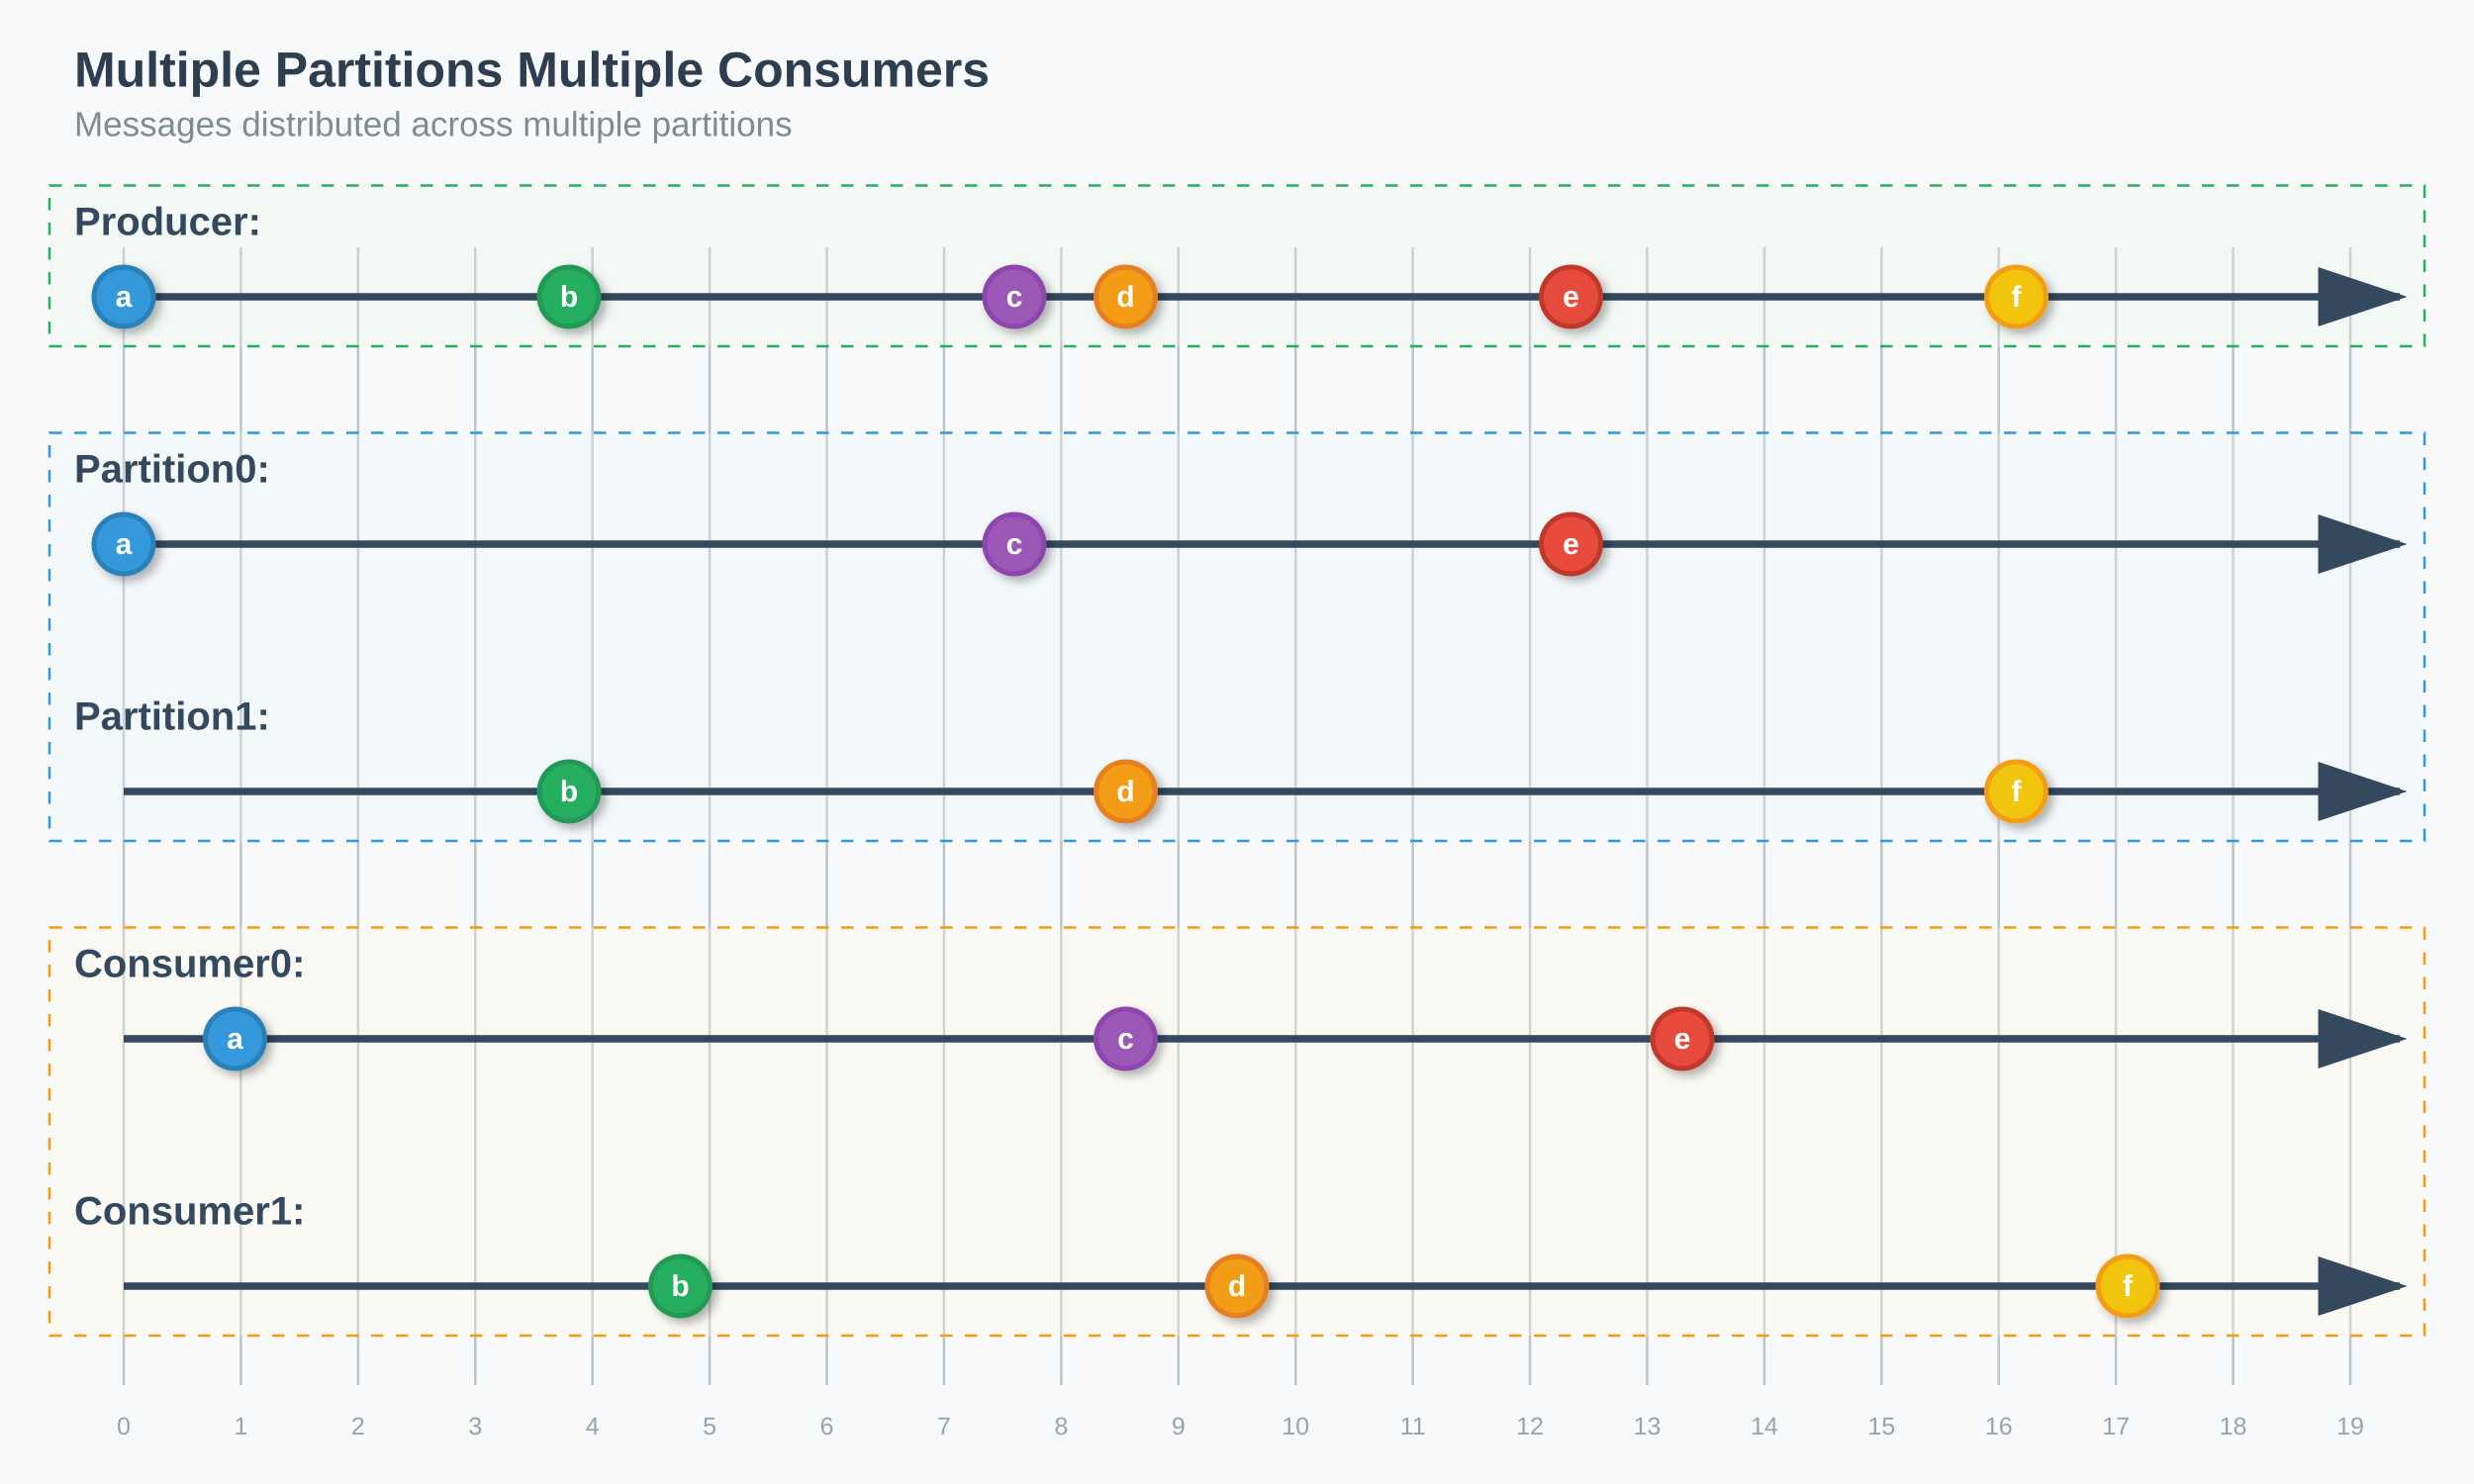
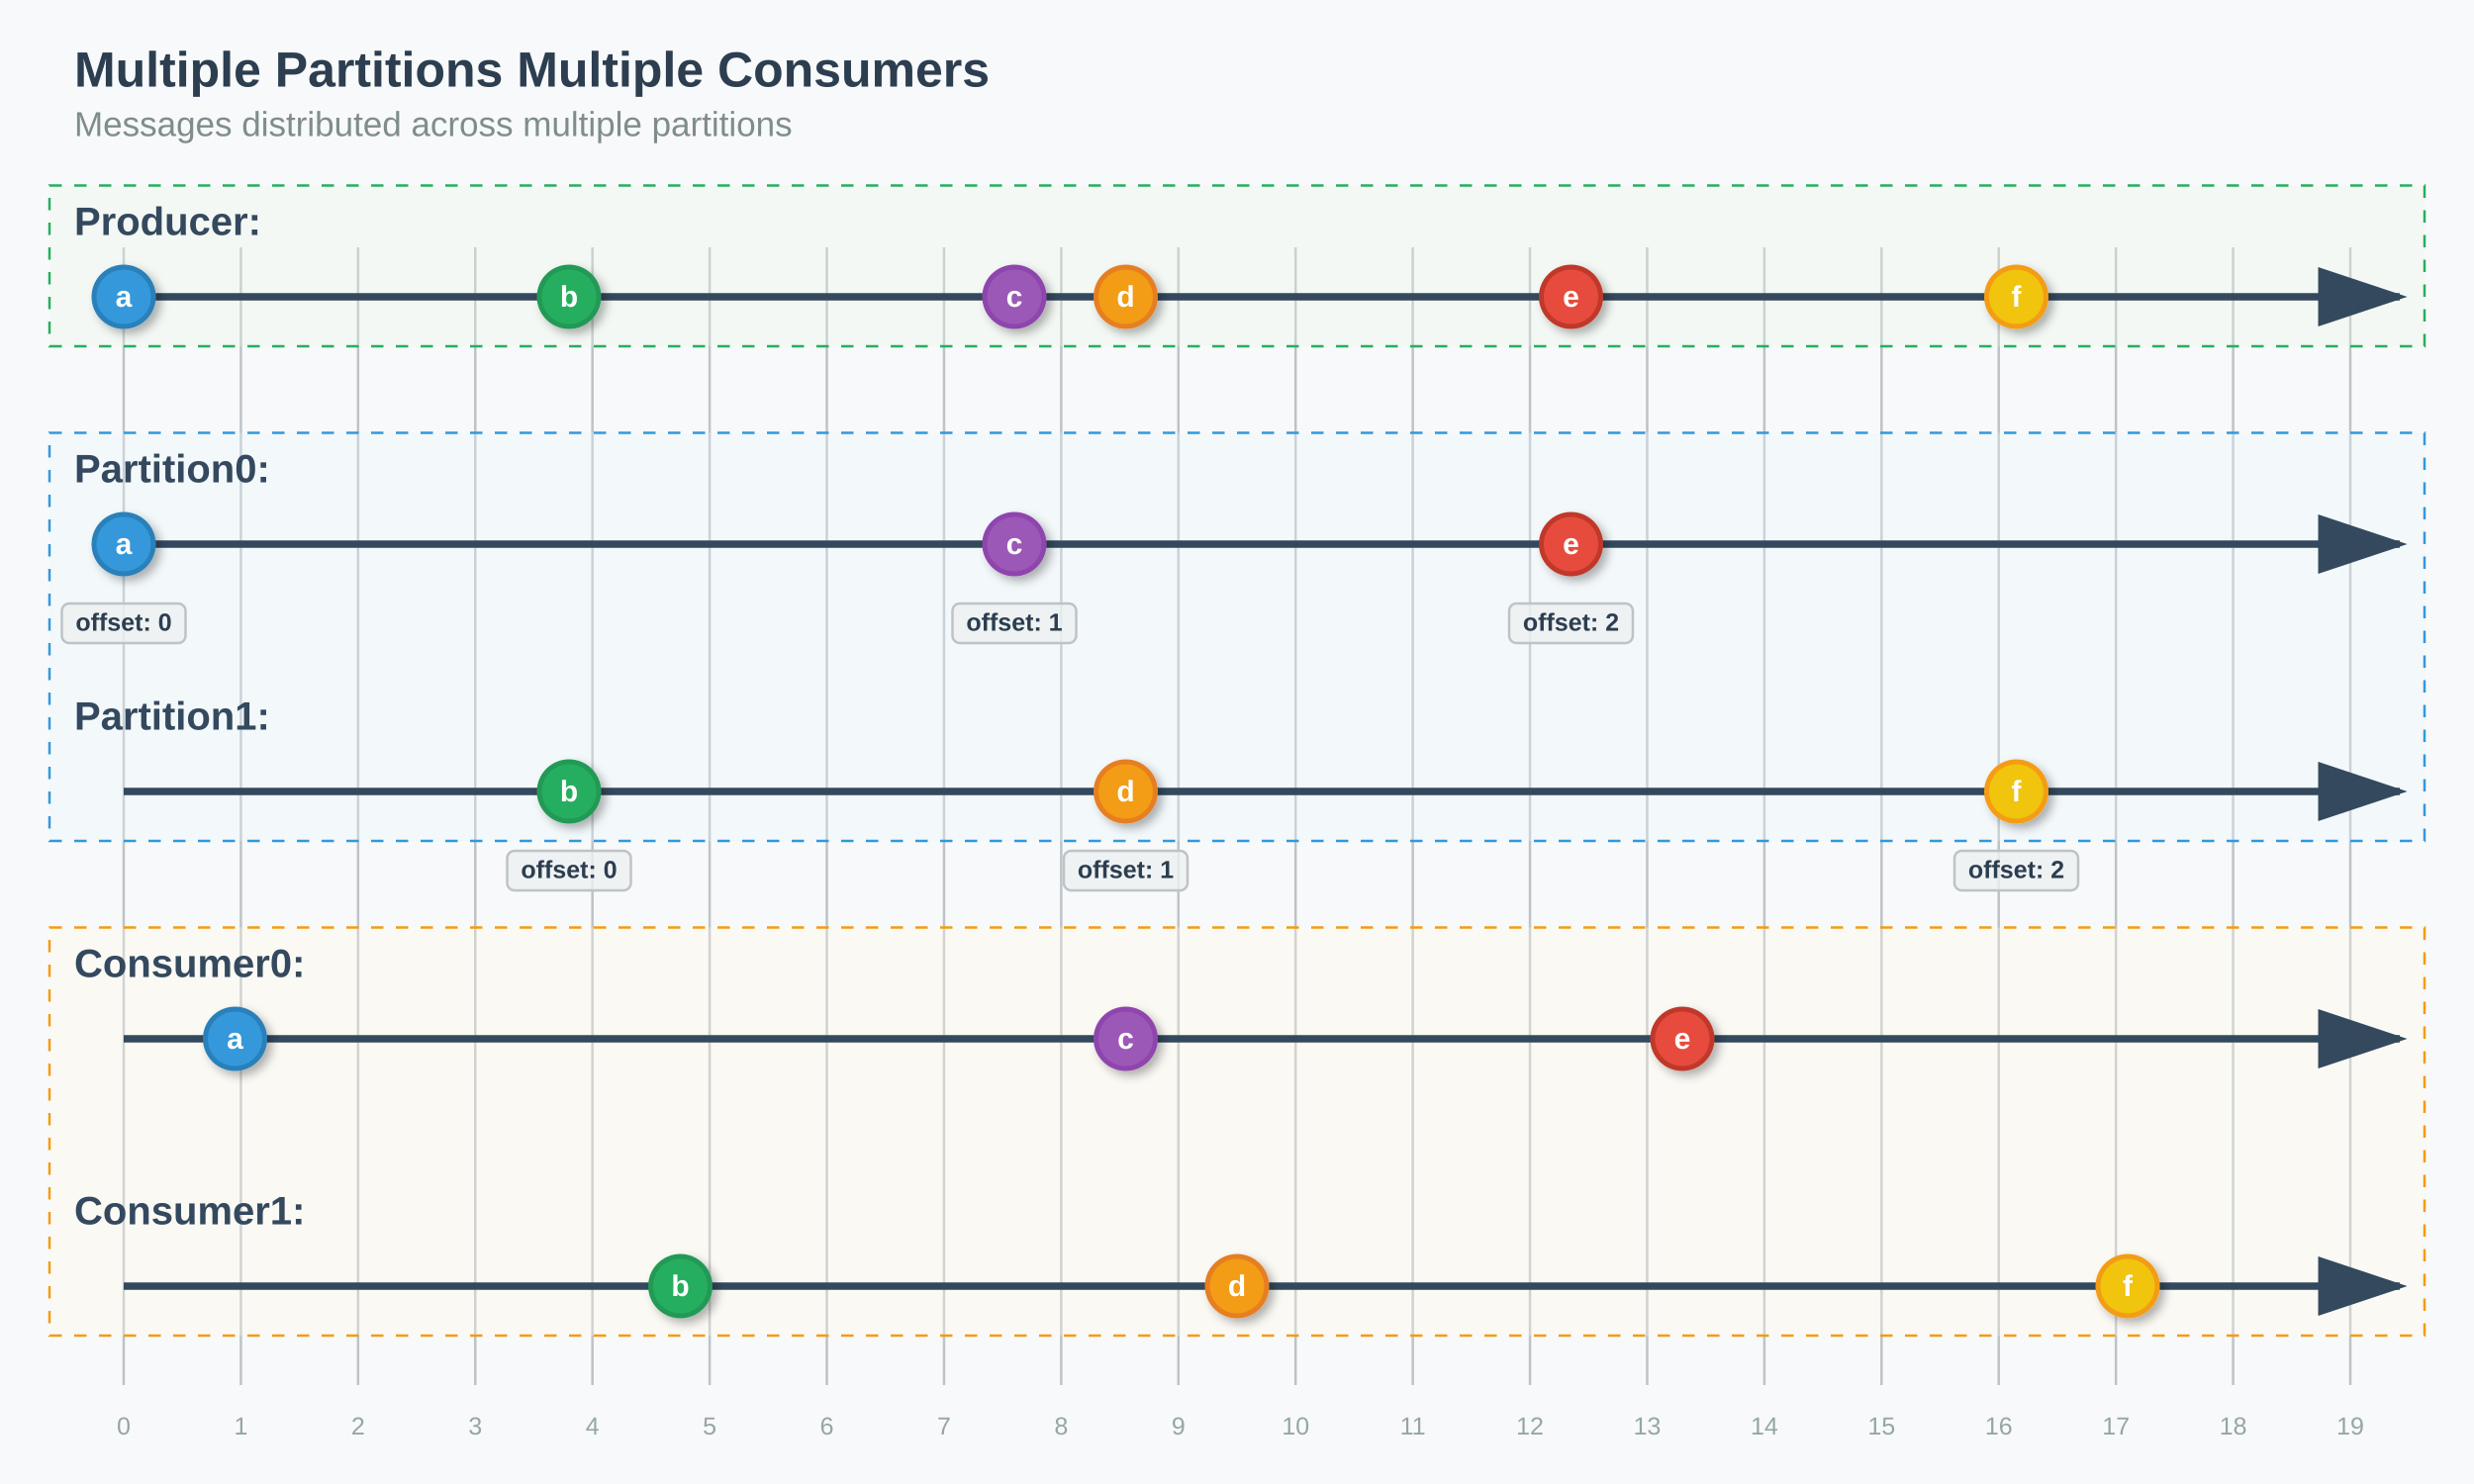
<svg xmlns="http://www.w3.org/2000/svg" width="1000" height="600">
  <defs>
    <style>
      .title { font-family: 'Segoe UI', Arial, sans-serif; font-size: 20px; font-weight: bold; fill: #2c3e50; }
      .description { font-family: 'Segoe UI', Arial, sans-serif; font-size: 14px; fill: #7f8c8d; }
      .stream-label { font-family: 'Segoe UI', Arial, sans-serif; font-size: 16px; font-weight: 600; fill: #34495e; }
      .timeline { stroke: #34495e; stroke-width: 3; fill: none; }
      .timeline-arrow { stroke: #34495e; stroke-width: 3; fill: none; marker-end: url(#arrowhead); }
      .producer-bg { fill: #e8f5e8; fill-opacity: 0.3; stroke: #27ae60; stroke-width: 1; stroke-dasharray: 5,5; }
      .topic-bg { fill: #f3e5f5; fill-opacity: 0.3; stroke: #9b59b6; stroke-width: 1; stroke-dasharray: 5,5; }
      .partition-bg { fill: #e8f4fd; fill-opacity: 0.3; stroke: #3498db; stroke-width: 1; stroke-dasharray: 5,5; }
      .consumer-bg { fill: #fef9e7; fill-opacity: 0.3; stroke: #f39c12; stroke-width: 1; stroke-dasharray: 5,5; }
      .marble { fill: #3498db; stroke: #2980b9; stroke-width: 2; }
      .marble-blue { fill: #3498db; stroke: #2980b9; stroke-width: 2; }
      .marble-green { fill: #27ae60; stroke: #229954; stroke-width: 2; }
      .marble-purple { fill: #9b59b6; stroke: #8e44ad; stroke-width: 2; }
      .marble-orange { fill: #f39c12; stroke: #e67e22; stroke-width: 2; }
      .marble-red { fill: #e74c3c; stroke: #c0392b; stroke-width: 2; }
      .marble-yellow { fill: #f1c40f; stroke: #f39c12; stroke-width: 2; }
      .marble-teal { fill: #1abc9c; stroke: #16a085; stroke-width: 2; }
      .marble-pink { fill: #e91e63; stroke: #c2185b; stroke-width: 2; }
      .marble-indigo { fill: #6366f1; stroke: #4f46e5; stroke-width: 2; }
      .marble-cyan { fill: #06b6d4; stroke: #0891b2; stroke-width: 2; }
      .marble-lime { fill: #84cc16; stroke: #65a30d; stroke-width: 2; }
      .marble-amber { fill: #f59e0b; stroke: #d97706; stroke-width: 2; }
      .marble-emerald { fill: #10b981; stroke: #059669; stroke-width: 2; }
      .marble-rose { fill: #f43f5e; stroke: #e11d48; stroke-width: 2; }
      .marble-violet { fill: #8b5cf6; stroke: #7c3aed; stroke-width: 2; }
      .marble-sky { fill: #0ea5e9; stroke: #0284c7; stroke-width: 2; }
      .marble-stone { fill: #78716c; stroke: #57534e; stroke-width: 2; }
      .marble-slate { fill: #64748b; stroke: #475569; stroke-width: 2; }
      .marble-zinc { fill: #71717a; stroke: #52525b; stroke-width: 2; }
      .marble-neutral { fill: #a3a3a3; stroke: #737373; stroke-width: 2; }
      .marble-error { fill: #e74c3c; stroke: #c0392b; stroke-width: 2; }
      .marble-complete { fill: #27ae60; stroke: #229954; stroke-width: 2; }
      .marble-special { fill: #f39c12; stroke: #e67e22; stroke-width: 2; }
      .frame-marker { stroke: #bdc3c7; stroke-width: 1; fill: none; }
      .frame-number { font-family: 'Segoe UI', Arial, sans-serif; font-size: 10px; fill: #95a5a6; }
      .marble-text { font-family: 'Segoe UI', Arial, sans-serif; font-size: 12px; font-weight: bold; fill: white; text-anchor: middle; }
      .marble-text-dark { font-family: 'Segoe UI', Arial, sans-serif; font-size: 12px; font-weight: bold; fill: #2c3e50; text-anchor: middle; }
+       .offset-label { font-family: 'Segoe UI', Arial, sans-serif; font-size: 10px; font-weight: 600; fill: #2c3e50; text-anchor: middle; }
+       .offset-bg { fill: #ecf0f1; fill-opacity: 0.8; stroke: #bdc3c7; stroke-width: 1; rx: 3; }
    </style>
    <marker id="arrowhead" markerWidth="12" markerHeight="8" refX="11" refY="4" orient="auto">
      <polygon points="0 0, 12 4, 0 8" fill="#34495e" />
    </marker>
    <filter id="marbleShadow" x="-50%" y="-50%" width="200%" height="200%">
      <feDropShadow dx="2" dy="2" stdDeviation="2" flood-color="#000000" flood-opacity="0.3" />
    </filter>
  </defs>
  <rect width="1000" height="600" fill="#f8f9fa" stroke="none" />
  <text x="30" y="35" class="title">Multiple Partitions Multiple Consumers</text>
  <text x="30" y="55" class="description">Messages distributed across multiple partitions</text>
  <line x1="50" y1="100" x2="50" y2="560" class="frame-marker" />
  <text x="50" y="580" class="frame-number" text-anchor="middle">0</text>
  <line x1="97.368" y1="100" x2="97.368" y2="560" class="frame-marker" />
  <text x="97.368" y="580" class="frame-number" text-anchor="middle">1</text>
  <line x1="144.737" y1="100" x2="144.737" y2="560" class="frame-marker" />
  <text x="144.737" y="580" class="frame-number" text-anchor="middle">2</text>
  <line x1="192.105" y1="100" x2="192.105" y2="560" class="frame-marker" />
  <text x="192.105" y="580" class="frame-number" text-anchor="middle">3</text>
  <line x1="239.474" y1="100" x2="239.474" y2="560" class="frame-marker" />
  <text x="239.474" y="580" class="frame-number" text-anchor="middle">4</text>
  <line x1="286.842" y1="100" x2="286.842" y2="560" class="frame-marker" />
  <text x="286.842" y="580" class="frame-number" text-anchor="middle">5</text>
  <line x1="334.211" y1="100" x2="334.211" y2="560" class="frame-marker" />
  <text x="334.211" y="580" class="frame-number" text-anchor="middle">6</text>
  <line x1="381.579" y1="100" x2="381.579" y2="560" class="frame-marker" />
  <text x="381.579" y="580" class="frame-number" text-anchor="middle">7</text>
  <line x1="428.947" y1="100" x2="428.947" y2="560" class="frame-marker" />
  <text x="428.947" y="580" class="frame-number" text-anchor="middle">8</text>
  <line x1="476.316" y1="100" x2="476.316" y2="560" class="frame-marker" />
  <text x="476.316" y="580" class="frame-number" text-anchor="middle">9</text>
  <line x1="523.684" y1="100" x2="523.684" y2="560" class="frame-marker" />
  <text x="523.684" y="580" class="frame-number" text-anchor="middle">10</text>
  <line x1="571.053" y1="100" x2="571.053" y2="560" class="frame-marker" />
  <text x="571.053" y="580" class="frame-number" text-anchor="middle">11</text>
  <line x1="618.421" y1="100" x2="618.421" y2="560" class="frame-marker" />
  <text x="618.421" y="580" class="frame-number" text-anchor="middle">12</text>
  <line x1="665.789" y1="100" x2="665.789" y2="560" class="frame-marker" />
  <text x="665.789" y="580" class="frame-number" text-anchor="middle">13</text>
  <line x1="713.158" y1="100" x2="713.158" y2="560" class="frame-marker" />
  <text x="713.158" y="580" class="frame-number" text-anchor="middle">14</text>
  <line x1="760.526" y1="100" x2="760.526" y2="560" class="frame-marker" />
  <text x="760.526" y="580" class="frame-number" text-anchor="middle">15</text>
  <line x1="807.895" y1="100" x2="807.895" y2="560" class="frame-marker" />
  <text x="807.895" y="580" class="frame-number" text-anchor="middle">16</text>
  <line x1="855.263" y1="100" x2="855.263" y2="560" class="frame-marker" />
  <text x="855.263" y="580" class="frame-number" text-anchor="middle">17</text>
  <line x1="902.632" y1="100" x2="902.632" y2="560" class="frame-marker" />
  <text x="902.632" y="580" class="frame-number" text-anchor="middle">18</text>
  <line x1="950" y1="100" x2="950" y2="560" class="frame-marker" />
  <text x="950" y="580" class="frame-number" text-anchor="middle">19</text>
  <rect x="20" y="75" width="960" height="65" class="producer-bg" />
  <rect x="20" y="175" width="960" height="165" class="partition-bg" />
  <rect x="20" y="375" width="960" height="165" class="consumer-bg" />
  <text x="30" y="95" class="stream-label">Producer:</text>
  <line x1="50" y1="120" x2="950" y2="120" class="timeline" />
  <line x1="950" y1="120" x2="970" y2="120" class="timeline-arrow" />
  <g filter="url(#marbleShadow)">
    <circle cx="50" cy="120" r="12" class="marble-blue" />
    <text x="50" y="124" class="marble-text">a</text>
  </g>
  <g filter="url(#marbleShadow)">
    <circle cx="230" cy="120" r="12" class="marble-green" />
    <text x="230" y="124" class="marble-text">b</text>
  </g>
  <g filter="url(#marbleShadow)">
    <circle cx="410" cy="120" r="12" class="marble-purple" />
    <text x="410" y="124" class="marble-text">c</text>
  </g>
  <g filter="url(#marbleShadow)">
    <circle cx="455" cy="120" r="12" class="marble-orange" />
    <text x="455" y="124" class="marble-text">d</text>
  </g>
  <g filter="url(#marbleShadow)">
    <circle cx="635" cy="120" r="12" class="marble-red" />
    <text x="635" y="124" class="marble-text">e</text>
  </g>
  <g filter="url(#marbleShadow)">
    <circle cx="815" cy="120" r="12" class="marble-yellow" />
    <text x="815" y="124" class="marble-text">f</text>
  </g>
  <text x="30" y="195" class="stream-label">Partition0:</text>
  <line x1="50" y1="220" x2="950" y2="220" class="timeline" />
  <line x1="950" y1="220" x2="970" y2="220" class="timeline-arrow" />
  <g filter="url(#marbleShadow)">
    <circle cx="50" cy="220" r="12" class="marble-blue" />
    <text x="50" y="224" class="marble-text">a</text>
  </g>
+   <g>
+     <rect x="25" y="244" width="50" height="16" class="offset-bg" />
+     <text x="50" y="255" class="offset-label">offset: 0</text>
+   </g>
  <g filter="url(#marbleShadow)">
    <circle cx="410" cy="220" r="12" class="marble-purple" />
    <text x="410" y="224" class="marble-text">c</text>
  </g>
+   <g>
+     <rect x="385" y="244" width="50" height="16" class="offset-bg" />
+     <text x="410" y="255" class="offset-label">offset: 1</text>
+   </g>
  <g filter="url(#marbleShadow)">
    <circle cx="635" cy="220" r="12" class="marble-red" />
    <text x="635" y="224" class="marble-text">e</text>
+   </g>
+   <g>
+     <rect x="610" y="244" width="50" height="16" class="offset-bg" />
+     <text x="635" y="255" class="offset-label">offset: 2</text>
  </g>
  <text x="30" y="295" class="stream-label">Partition1:</text>
  <line x1="50" y1="320" x2="950" y2="320" class="timeline" />
  <line x1="950" y1="320" x2="970" y2="320" class="timeline-arrow" />
  <g filter="url(#marbleShadow)">
    <circle cx="230" cy="320" r="12" class="marble-green" />
    <text x="230" y="324" class="marble-text">b</text>
  </g>
+   <g>
+     <rect x="205" y="344" width="50" height="16" class="offset-bg" />
+     <text x="230" y="355" class="offset-label">offset: 0</text>
+   </g>
  <g filter="url(#marbleShadow)">
    <circle cx="455" cy="320" r="12" class="marble-orange" />
    <text x="455" y="324" class="marble-text">d</text>
  </g>
+   <g>
+     <rect x="430" y="344" width="50" height="16" class="offset-bg" />
+     <text x="455" y="355" class="offset-label">offset: 1</text>
+   </g>
  <g filter="url(#marbleShadow)">
    <circle cx="815" cy="320" r="12" class="marble-yellow" />
    <text x="815" y="324" class="marble-text">f</text>
+   </g>
+   <g>
+     <rect x="790" y="344" width="50" height="16" class="offset-bg" />
+     <text x="815" y="355" class="offset-label">offset: 2</text>
  </g>
  <text x="30" y="395" class="stream-label">Consumer0:</text>
  <line x1="50" y1="420" x2="950" y2="420" class="timeline" />
  <line x1="950" y1="420" x2="970" y2="420" class="timeline-arrow" />
  <g filter="url(#marbleShadow)">
    <circle cx="95" cy="420" r="12" class="marble-blue" />
    <text x="95" y="424" class="marble-text">a</text>
  </g>
  <g filter="url(#marbleShadow)">
    <circle cx="455" cy="420" r="12" class="marble-purple" />
    <text x="455" y="424" class="marble-text">c</text>
  </g>
  <g filter="url(#marbleShadow)">
    <circle cx="680" cy="420" r="12" class="marble-red" />
    <text x="680" y="424" class="marble-text">e</text>
  </g>
  <text x="30" y="495" class="stream-label">Consumer1:</text>
  <line x1="50" y1="520" x2="950" y2="520" class="timeline" />
  <line x1="950" y1="520" x2="970" y2="520" class="timeline-arrow" />
  <g filter="url(#marbleShadow)">
    <circle cx="275" cy="520" r="12" class="marble-green" />
    <text x="275" y="524" class="marble-text">b</text>
  </g>
  <g filter="url(#marbleShadow)">
    <circle cx="500" cy="520" r="12" class="marble-orange" />
    <text x="500" y="524" class="marble-text">d</text>
  </g>
  <g filter="url(#marbleShadow)">
    <circle cx="860" cy="520" r="12" class="marble-yellow" />
    <text x="860" y="524" class="marble-text">f</text>
  </g>
</svg>
